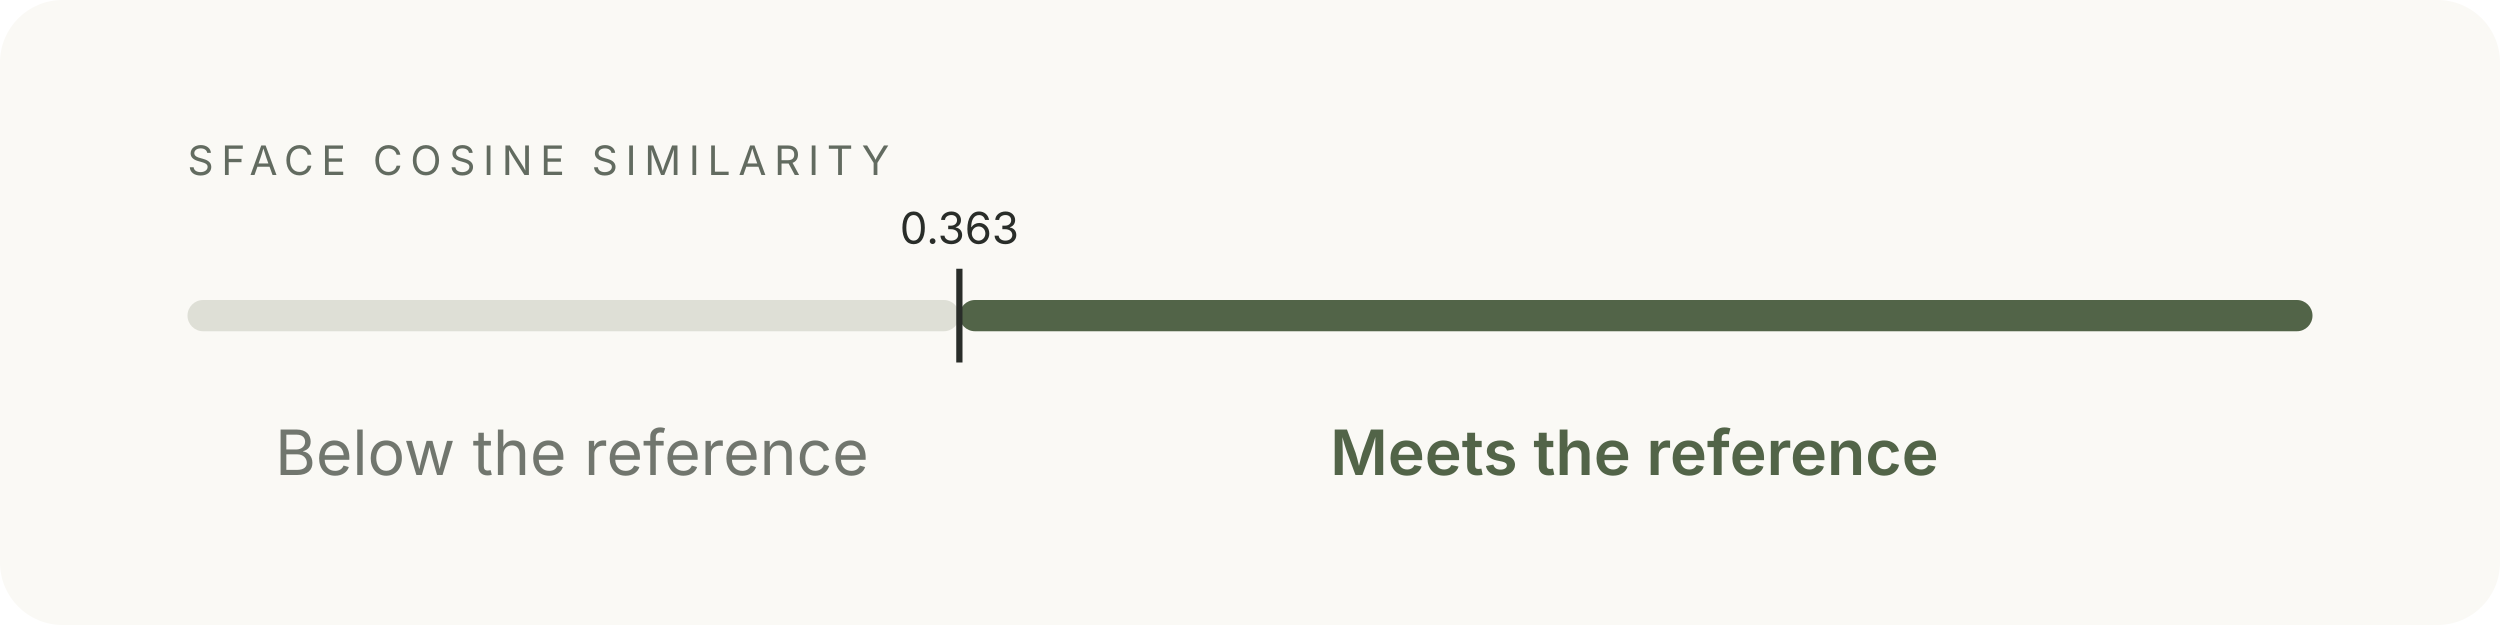
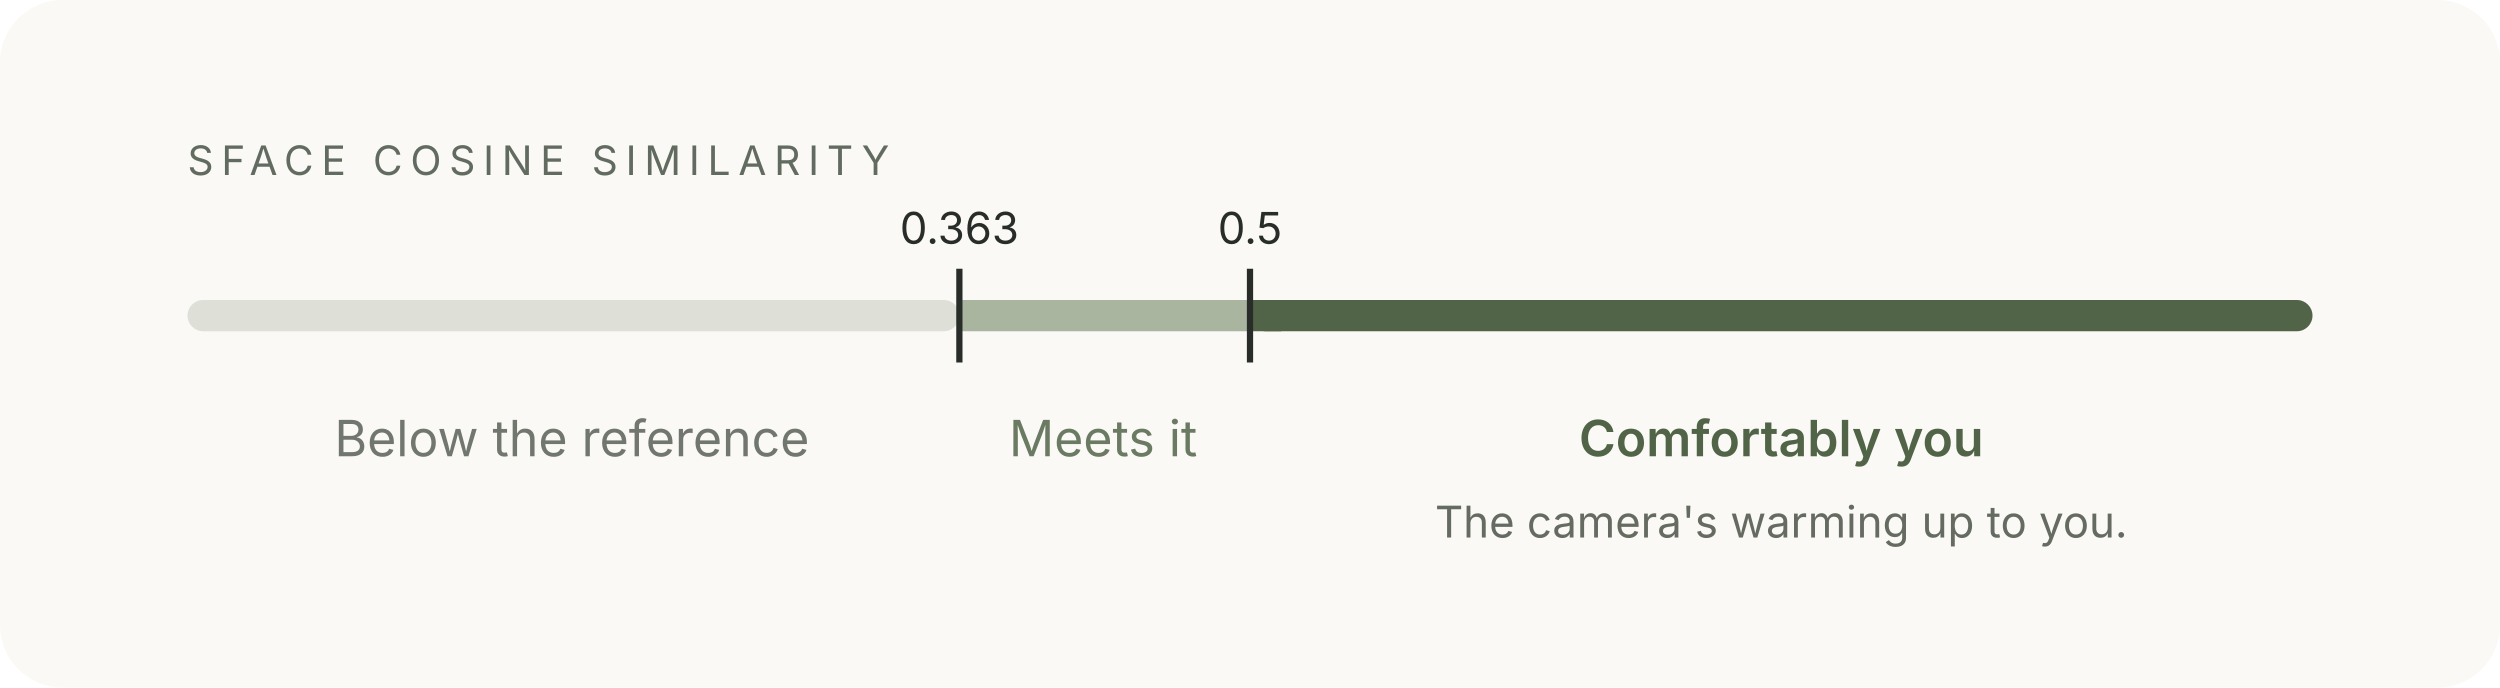
- <svg xmlns="http://www.w3.org/2000/svg" width="800" height="200" viewBox="0 0 800 200" role="img" aria-labelledby="title desc">
-   <rect width="800" height="200" rx="20" fill="#faf9f5" />
+ <svg xmlns="http://www.w3.org/2000/svg" width="800" height="220" viewBox="0 0 800 220" role="img" aria-labelledby="title desc">
+   <rect width="800" height="220" rx="20" fill="#faf9f5" />
  <g font-family="Inter, DejaVu Sans, Arial, sans-serif">
    <text x="60" y="56" font-size="13" letter-spacing="2.5" fill="#626b60">SFACE COSINE SIMILARITY</text>
    <rect x="60" y="96" width="247" height="10" rx="5" fill="#dedfd6" />
-     <rect x="307" y="96" width="433" height="10" rx="5" fill="#526448" />
-     <path d="M307 86V116" stroke="#292d29" stroke-width="2" />
-     <text x="307" y="78" font-size="14" text-anchor="middle" fill="#292d29">0.363</text>
-     <g font-size="20" text-anchor="middle">
-       <text x="183" y="152" fill="#71766e">Below the reference</text>
-       <text x="523" y="152" fill="#526448" font-weight="600">Meets the reference</text>
+     <rect x="307" y="96" width="93" height="10" fill="#a9b59f" />
+     <rect x="400" y="96" width="340" height="10" rx="5" fill="#526448" />
+     <rect x="400" y="96" width="10" height="10" fill="#526448" />
+     <path d="M307 86V116 M400 86V116" stroke="#292d29" stroke-width="2" />
+     <g font-size="14" text-anchor="middle" fill="#292d29">
+       <text x="307" y="78">0.363</text>
+       <text x="400" y="78">0.5</text>
    </g>
+     <g font-size="16" text-anchor="middle">
+       <text x="183" y="146" fill="#71766e">Below the reference</text>
+       <text x="353" y="146" fill="#6b7a62">Meets it</text>
+       <text x="570" y="146" fill="#526448" font-weight="600">Comfortably you</text>
+     </g>
+     <text x="570" y="172" font-size="14" text-anchor="middle" fill="#656b61">The camera's warming up to you.</text>
  </g>
</svg>
